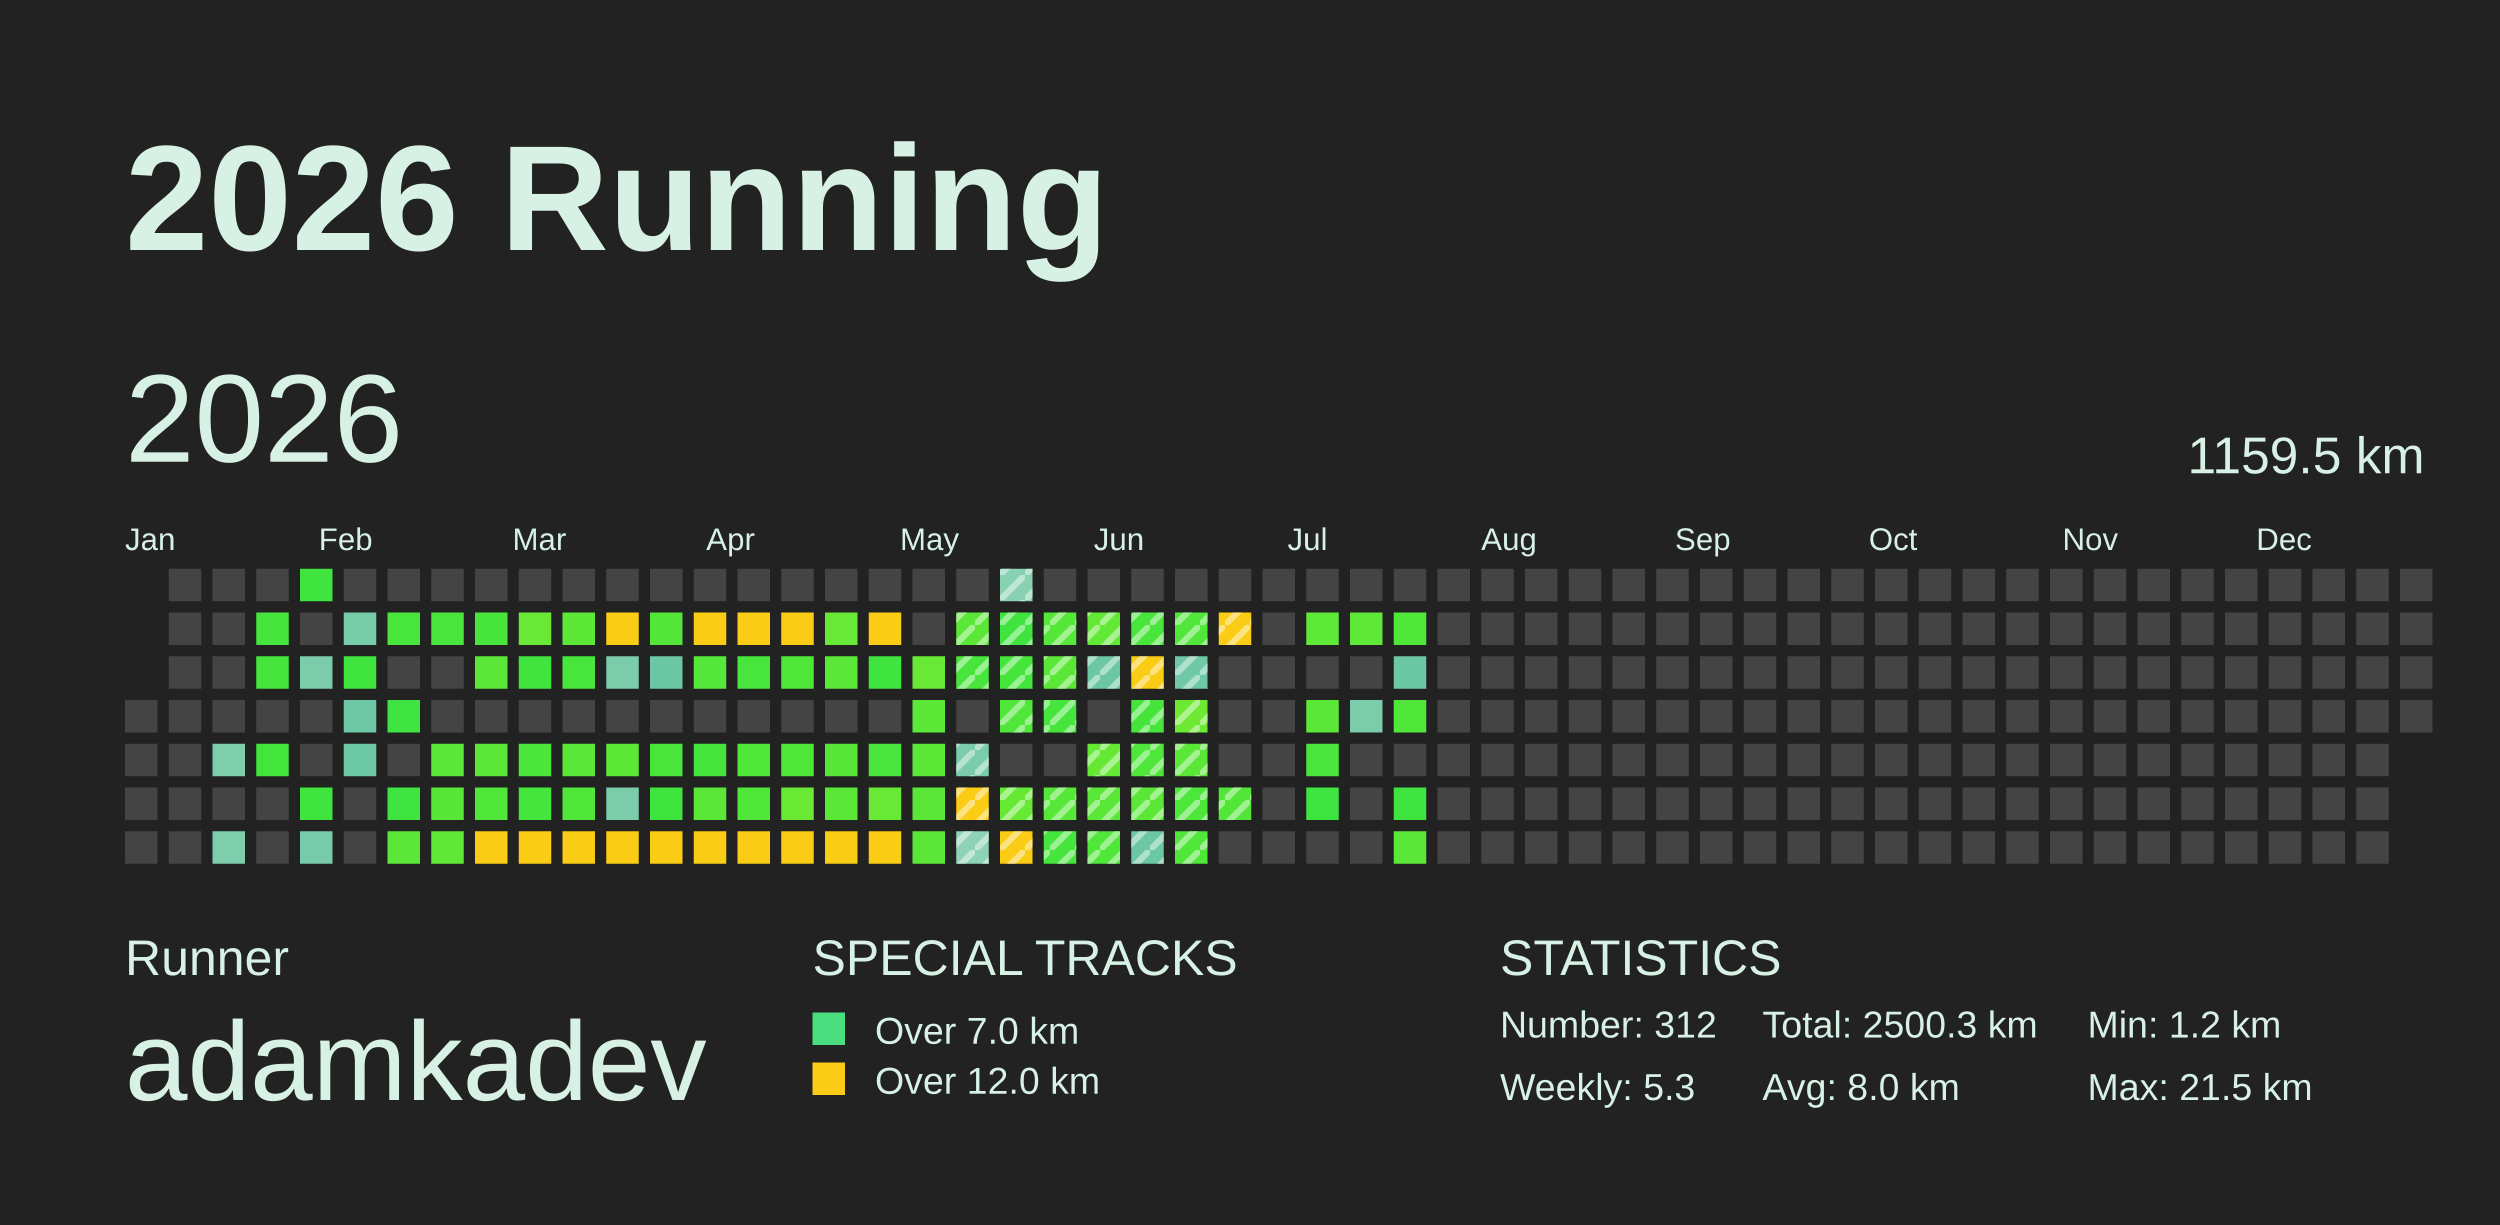
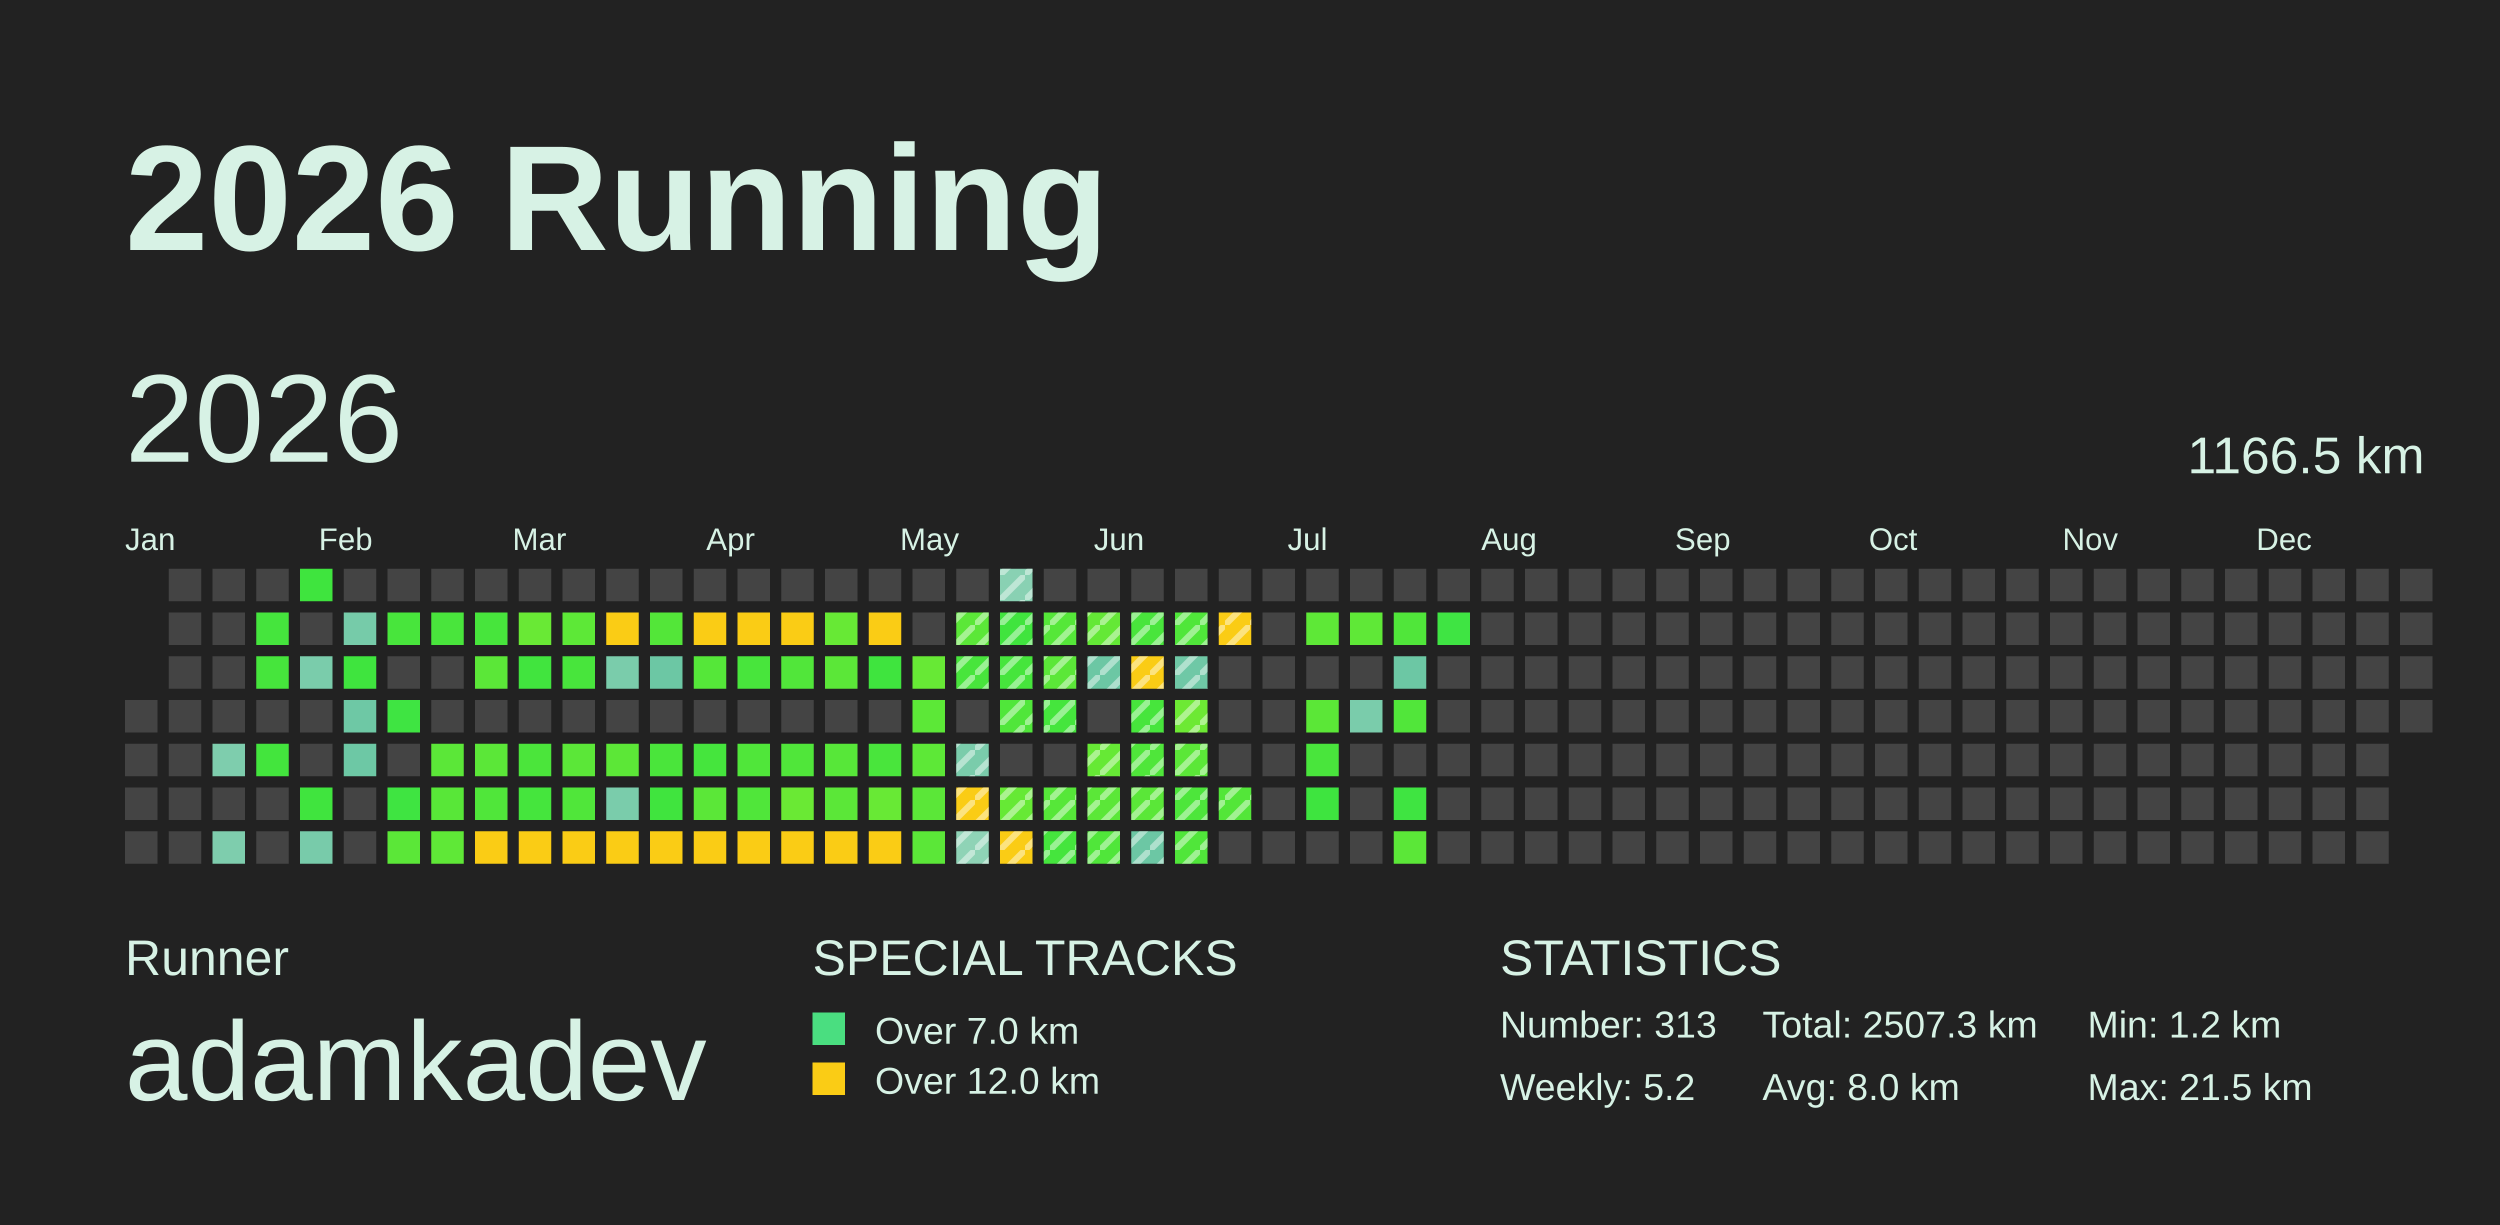
<svg xmlns="http://www.w3.org/2000/svg" baseProfile="full" height="98mm" version="1.1" viewBox="0,0,200,98" width="200mm">
  <defs>
    <pattern height="2" id="indoor-stripe" patternUnits="userSpaceOnUse" width="2">
      <line stroke="white" stroke-opacity="0.45" stroke-width="0.5" x1="0" x2="2" y1="2" y2="0" />
    </pattern>
  </defs>
  <rect fill="#222222" height="98" width="200" x="0" y="0" />
  <text fill="#D7F2E5" style="font-size:12px; font-family:Arial; font-weight:bold;" x="10" y="20">2026 Running</text>
  <text fill="#D7F2E5" style="font-size:4px; font-family:Arial" x="10" y="78">Runner</text>
  <text fill="#D7F2E5" style="font-size:9px; font-family:Arial" x="10" y="88">adamkadev</text>
  <text fill="#D7F2E5" style="font-size:4px; font-family:Arial" x="65" y="78">SPECIAL TRACKS</text>
  <rect fill="#4ADE80" height="2.6" width="2.6" x="65" y="81" />
  <text fill="#D7F2E5" style="font-size:3px; font-family:Arial" x="70" y="83.5">Over 7.0 km</text>
  <rect fill="#FACC15" height="2.6" width="2.6" x="65" y="85" />
  <text fill="#D7F2E5" style="font-size:3px; font-family:Arial" x="70" y="87.5">Over 12.0 km</text>
  <text fill="#D7F2E5" style="font-size:4px; font-family:Arial" x="120" y="78">STATISTICS</text>
-   <text fill="#D7F2E5" style="font-size:3px; font-family:Arial" x="120" y="83">Number: 312</text>
-   <text fill="#D7F2E5" style="font-size:3px; font-family:Arial" x="120" y="88">Weekly: 5.3</text>
-   <text fill="#D7F2E5" style="font-size:3px; font-family:Arial" x="141" y="83">Total: 2500.3 km</text>
+   <text fill="#D7F2E5" style="font-size:3px; font-family:Arial" x="120" y="83">Number: 313</text>
+   <text fill="#D7F2E5" style="font-size:3px; font-family:Arial" x="120" y="88">Weekly: 5.2</text>
+   <text fill="#D7F2E5" style="font-size:3px; font-family:Arial" x="141" y="83">Total: 2507.3 km</text>
  <text fill="#D7F2E5" style="font-size:3px; font-family:Arial" x="141" y="88">Avg: 8.0 km</text>
  <text fill="#D7F2E5" style="font-size:3px; font-family:Arial" x="167" y="83">Min: 1.2 km</text>
  <text fill="#D7F2E5" style="font-size:3px; font-family:Arial" x="167" y="88">Max: 21.5 km</text>
  <text dominant-baseline="hanging" fill="#D7F2E5" style="font-size:10.0px; font-family:Arial;" x="10" y="30">2026</text>
-   <text dominant-baseline="hanging" fill="#D7F2E5" style="font-size:4.125px; font-family:Arial;" x="175" y="35">1159.5 km</text>
+   <text dominant-baseline="hanging" fill="#D7F2E5" style="font-size:4.125px; font-family:Arial;" x="175" y="35">1166.5 km</text>
  <text fill="#D7F2E5" style="font-size:2.5px; font-family:Arial" x="10.0" y="44">Jan</text>
  <text fill="#D7F2E5" style="font-size:2.5px; font-family:Arial" x="25.5" y="44">Feb</text>
  <text fill="#D7F2E5" style="font-size:2.5px; font-family:Arial" x="41.0" y="44">Mar</text>
  <text fill="#D7F2E5" style="font-size:2.5px; font-family:Arial" x="56.5" y="44">Apr</text>
  <text fill="#D7F2E5" style="font-size:2.5px; font-family:Arial" x="72.0" y="44">May</text>
  <text fill="#D7F2E5" style="font-size:2.5px; font-family:Arial" x="87.5" y="44">Jun</text>
  <text fill="#D7F2E5" style="font-size:2.5px; font-family:Arial" x="103.0" y="44">Jul</text>
  <text fill="#D7F2E5" style="font-size:2.5px; font-family:Arial" x="118.5" y="44">Aug</text>
  <text fill="#D7F2E5" style="font-size:2.5px; font-family:Arial" x="134.0" y="44">Sep</text>
  <text fill="#D7F2E5" style="font-size:2.5px; font-family:Arial" x="149.5" y="44">Oct</text>
  <text fill="#D7F2E5" style="font-size:2.5px; font-family:Arial" x="165.0" y="44">Nov</text>
  <text fill="#D7F2E5" style="font-size:2.5px; font-family:Arial" x="180.5" y="44">Dec</text>
  <rect fill="#444444" height="2.6" width="2.6" x="10.0" y="56.0" />
  <rect fill="#444444" height="2.6" width="2.6" x="10.0" y="59.5" />
  <rect fill="#444444" height="2.6" width="2.6" x="10.0" y="63.0" />
  <rect fill="#444444" height="2.6" width="2.6" x="10.0" y="66.5" />
  <rect fill="#444444" height="2.6" width="2.6" x="13.5" y="45.5" />
  <rect fill="#444444" height="2.6" width="2.6" x="13.5" y="49.0" />
  <rect fill="#444444" height="2.6" width="2.6" x="13.5" y="52.5" />
  <rect fill="#444444" height="2.6" width="2.6" x="13.5" y="56.0" />
  <rect fill="#444444" height="2.6" width="2.6" x="13.5" y="59.5" />
  <rect fill="#444444" height="2.6" width="2.6" x="13.5" y="63.0" />
  <rect fill="#444444" height="2.6" width="2.6" x="13.5" y="66.5" />
  <rect fill="#444444" height="2.6" width="2.6" x="17.0" y="45.5" />
  <rect fill="#444444" height="2.6" width="2.6" x="17.0" y="49.0" />
  <rect fill="#444444" height="2.6" width="2.6" x="17.0" y="52.5" />
  <rect fill="#444444" height="2.6" width="2.6" x="17.0" y="56.0" />
  <rect fill="#7ecdad" height="2.6" width="2.6" x="17.0" y="59.5" />
  <rect fill="#444444" height="2.6" width="2.6" x="17.0" y="63.0" />
  <rect fill="#7ecdad" height="2.6" width="2.6" x="17.0" y="66.5" />
  <rect fill="#444444" height="2.6" width="2.6" x="20.5" y="45.5" />
  <rect fill="#45e53d" height="2.6" width="2.6" x="20.5" y="49.0" />
  <rect fill="#46e53c" height="2.6" width="2.6" x="20.5" y="52.5" />
  <rect fill="#444444" height="2.6" width="2.6" x="20.5" y="56.0" />
  <rect fill="#43e53d" height="2.6" width="2.6" x="20.5" y="59.5" />
  <rect fill="#444444" height="2.6" width="2.6" x="20.5" y="63.0" />
  <rect fill="#444444" height="2.6" width="2.6" x="20.5" y="66.5" />
  <rect fill="#3fe43e" height="2.6" width="2.6" x="24.0" y="45.5" />
  <rect fill="#444444" height="2.6" width="2.6" x="24.0" y="49.0" />
  <rect fill="#7accab" height="2.6" width="2.6" x="24.0" y="52.5" />
  <rect fill="#444444" height="2.6" width="2.6" x="24.0" y="56.0" />
  <rect fill="#444444" height="2.6" width="2.6" x="24.0" y="59.5" />
  <rect fill="#40e43e" height="2.6" width="2.6" x="24.0" y="63.0" />
  <rect fill="#78cbaa" height="2.6" width="2.6" x="24.0" y="66.5" />
  <rect fill="#444444" height="2.6" width="2.6" x="27.5" y="45.5" />
  <rect fill="#76cba9" height="2.6" width="2.6" x="27.5" y="49.0" />
  <rect fill="#3fe43e" height="2.6" width="2.6" x="27.5" y="52.5" />
  <rect fill="#6ec8a5" height="2.6" width="2.6" x="27.5" y="56.0" />
  <rect fill="#6dc8a5" height="2.6" width="2.6" x="27.5" y="59.5" />
  <rect fill="#444444" height="2.6" width="2.6" x="27.5" y="63.0" />
  <rect fill="#444444" height="2.6" width="2.6" x="27.5" y="66.5" />
  <rect fill="#444444" height="2.6" width="2.6" x="31.0" y="45.5" />
  <rect fill="#48e53c" height="2.6" width="2.6" x="31.0" y="49.0" />
  <rect fill="#444444" height="2.6" width="2.6" x="31.0" y="52.5" />
  <rect fill="#3fe442" height="2.6" width="2.6" x="31.0" y="56.0" />
  <rect fill="#444444" height="2.6" width="2.6" x="31.0" y="59.5" />
  <rect fill="#3fe441" height="2.6" width="2.6" x="31.0" y="63.0" />
  <rect fill="#5be738" height="2.6" width="2.6" x="31.0" y="66.5" />
  <rect fill="#444444" height="2.6" width="2.6" x="34.5" y="45.5" />
  <rect fill="#49e53c" height="2.6" width="2.6" x="34.5" y="49.0" />
  <rect fill="#444444" height="2.6" width="2.6" x="34.5" y="52.5" />
  <rect fill="#444444" height="2.6" width="2.6" x="34.5" y="56.0" />
  <rect fill="#5be738" height="2.6" width="2.6" x="34.5" y="59.5" />
  <rect fill="#58e738" height="2.6" width="2.6" x="34.5" y="63.0" />
  <rect fill="#5fe837" height="2.6" width="2.6" x="34.5" y="66.5" />
  <rect fill="#444444" height="2.6" width="2.6" x="38.0" y="45.5" />
  <rect fill="#47e53c" height="2.6" width="2.6" x="38.0" y="49.0" />
  <rect fill="#5be738" height="2.6" width="2.6" x="38.0" y="52.5" />
  <rect fill="#444444" height="2.6" width="2.6" x="38.0" y="56.0" />
  <rect fill="#5be738" height="2.6" width="2.6" x="38.0" y="59.5" />
  <rect fill="#50e63a" height="2.6" width="2.6" x="38.0" y="63.0" />
  <rect fill="#FACC15" height="2.6" width="2.6" x="38.0" y="66.5" />
  <rect fill="#444444" height="2.6" width="2.6" x="41.5" y="45.5" />
  <rect fill="#69e935" height="2.6" width="2.6" x="41.5" y="49.0" />
  <rect fill="#41e43e" height="2.6" width="2.6" x="41.5" y="52.5" />
  <rect fill="#444444" height="2.6" width="2.6" x="41.5" y="56.0" />
  <rect fill="#4be53b" height="2.6" width="2.6" x="41.5" y="59.5" />
  <rect fill="#45e53d" height="2.6" width="2.6" x="41.5" y="63.0" />
  <rect fill="#FACC15" height="2.6" width="2.6" x="41.5" y="66.5" />
  <rect fill="#444444" height="2.6" width="2.6" x="45.0" y="45.5" />
  <rect fill="#5de837" height="2.6" width="2.6" x="45.0" y="49.0" />
  <rect fill="#48e53c" height="2.6" width="2.6" x="45.0" y="52.5" />
  <rect fill="#444444" height="2.6" width="2.6" x="45.0" y="56.0" />
  <rect fill="#5be738" height="2.6" width="2.6" x="45.0" y="59.5" />
  <rect fill="#50e63a" height="2.6" width="2.6" x="45.0" y="63.0" />
  <rect fill="#FACC15" height="2.6" width="2.6" x="45.0" y="66.5" />
  <rect fill="#444444" height="2.6" width="2.6" x="48.5" y="45.5" />
  <rect fill="#FACC15" height="2.6" width="2.6" x="48.5" y="49.0" />
  <rect fill="#7accab" height="2.6" width="2.6" x="48.5" y="52.5" />
  <rect fill="#444444" height="2.6" width="2.6" x="48.5" y="56.0" />
  <rect fill="#5ce737" height="2.6" width="2.6" x="48.5" y="59.5" />
  <rect fill="#7accab" height="2.6" width="2.6" x="48.5" y="63.0" />
  <rect fill="#FACC15" height="2.6" width="2.6" x="48.5" y="66.5" />
  <rect fill="#444444" height="2.6" width="2.6" x="52.0" y="45.5" />
  <rect fill="#53e639" height="2.6" width="2.6" x="52.0" y="49.0" />
  <rect fill="#6cc7a4" height="2.6" width="2.6" x="52.0" y="52.5" />
  <rect fill="#444444" height="2.6" width="2.6" x="52.0" y="56.0" />
  <rect fill="#4ae53b" height="2.6" width="2.6" x="52.0" y="59.5" />
  <rect fill="#40e43e" height="2.6" width="2.6" x="52.0" y="63.0" />
  <rect fill="#FACC15" height="2.6" width="2.6" x="52.0" y="66.5" />
  <rect fill="#444444" height="2.6" width="2.6" x="55.5" y="45.5" />
  <rect fill="#FACC15" height="2.6" width="2.6" x="55.5" y="49.0" />
  <rect fill="#55e739" height="2.6" width="2.6" x="55.5" y="52.5" />
  <rect fill="#444444" height="2.6" width="2.6" x="55.5" y="56.0" />
  <rect fill="#45e53d" height="2.6" width="2.6" x="55.5" y="59.5" />
  <rect fill="#5be738" height="2.6" width="2.6" x="55.5" y="63.0" />
  <rect fill="#FACC15" height="2.6" width="2.6" x="55.5" y="66.5" />
  <rect fill="#444444" height="2.6" width="2.6" x="59.0" y="45.5" />
  <rect fill="#FACC15" height="2.6" width="2.6" x="59.0" y="49.0" />
  <rect fill="#48e53c" height="2.6" width="2.6" x="59.0" y="52.5" />
  <rect fill="#444444" height="2.6" width="2.6" x="59.0" y="56.0" />
  <rect fill="#50e63a" height="2.6" width="2.6" x="59.0" y="59.5" />
  <rect fill="#50e63a" height="2.6" width="2.6" x="59.0" y="63.0" />
  <rect fill="#FACC15" height="2.6" width="2.6" x="59.0" y="66.5" />
  <rect fill="#444444" height="2.6" width="2.6" x="62.5" y="45.5" />
  <rect fill="#FACC15" height="2.6" width="2.6" x="62.5" y="49.0" />
  <rect fill="#51e63a" height="2.6" width="2.6" x="62.5" y="52.5" />
  <rect fill="#444444" height="2.6" width="2.6" x="62.5" y="56.0" />
  <rect fill="#50e63a" height="2.6" width="2.6" x="62.5" y="59.5" />
  <rect fill="#6ae934" height="2.6" width="2.6" x="62.5" y="63.0" />
  <rect fill="#FACC15" height="2.6" width="2.6" x="62.5" y="66.5" />
  <rect fill="#444444" height="2.6" width="2.6" x="66.0" y="45.5" />
  <rect fill="#67e935" height="2.6" width="2.6" x="66.0" y="49.0" />
  <rect fill="#5be738" height="2.6" width="2.6" x="66.0" y="52.5" />
  <rect fill="#444444" height="2.6" width="2.6" x="66.0" y="56.0" />
  <rect fill="#57e739" height="2.6" width="2.6" x="66.0" y="59.5" />
  <rect fill="#5be738" height="2.6" width="2.6" x="66.0" y="63.0" />
  <rect fill="#FACC15" height="2.6" width="2.6" x="66.0" y="66.5" />
  <rect fill="#444444" height="2.6" width="2.6" x="69.5" y="45.5" />
  <rect fill="#FACC15" height="2.6" width="2.6" x="69.5" y="49.0" />
  <rect fill="#3fe43e" height="2.6" width="2.6" x="69.5" y="52.5" />
  <rect fill="#444444" height="2.6" width="2.6" x="69.5" y="56.0" />
  <rect fill="#49e53c" height="2.6" width="2.6" x="69.5" y="59.5" />
  <rect fill="#68e935" height="2.6" width="2.6" x="69.5" y="63.0" />
  <rect fill="#FACC15" height="2.6" width="2.6" x="69.5" y="66.5" />
  <rect fill="#444444" height="2.6" width="2.6" x="73.0" y="45.5" />
  <rect fill="#444444" height="2.6" width="2.6" x="73.0" y="49.0" />
  <rect fill="#67e935" height="2.6" width="2.6" x="73.0" y="52.5" />
  <rect fill="#5ce837" height="2.6" width="2.6" x="73.0" y="56.0" />
  <rect fill="#5de837" height="2.6" width="2.6" x="73.0" y="59.5" />
  <rect fill="#5be738" height="2.6" width="2.6" x="73.0" y="63.0" />
  <rect fill="#5be738" height="2.6" width="2.6" x="73.0" y="66.5" />
  <rect fill="#444444" height="2.6" width="2.6" x="76.5" y="45.5" />
  <rect fill="#5be738" height="2.6" width="2.6" x="76.5" y="49.0" />
  <rect fill="url(#indoor-stripe)" height="2.6" style="pointer-events: none;" width="2.6" x="76.5" y="49.0" />
  <rect fill="#48e53c" height="2.6" width="2.6" x="76.5" y="52.5" />
  <rect fill="url(#indoor-stripe)" height="2.6" style="pointer-events: none;" width="2.6" x="76.5" y="52.5" />
  <rect fill="#444444" height="2.6" width="2.6" x="76.5" y="56.0" />
  <rect fill="#7accab" height="2.6" width="2.6" x="76.5" y="59.5" />
  <rect fill="url(#indoor-stripe)" height="2.6" style="pointer-events: none;" width="2.6" x="76.5" y="59.5" />
  <rect fill="#FACC15" height="2.6" width="2.6" x="76.5" y="63.0" />
  <rect fill="url(#indoor-stripe)" height="2.6" style="pointer-events: none;" width="2.6" x="76.5" y="63.0" />
  <rect fill="#8fd3b6" height="2.6" width="2.6" x="76.5" y="66.5" />
  <rect fill="url(#indoor-stripe)" height="2.6" style="pointer-events: none;" width="2.6" x="76.5" y="66.5" />
  <rect fill="#89d1b3" height="2.6" width="2.6" x="80.0" y="45.5" />
  <rect fill="url(#indoor-stripe)" height="2.6" style="pointer-events: none;" width="2.6" x="80.0" y="45.5" />
  <rect fill="#40e43e" height="2.6" width="2.6" x="80.0" y="49.0" />
  <rect fill="url(#indoor-stripe)" height="2.6" style="pointer-events: none;" width="2.6" x="80.0" y="49.0" />
  <rect fill="#46e53c" height="2.6" width="2.6" x="80.0" y="52.5" />
  <rect fill="url(#indoor-stripe)" height="2.6" style="pointer-events: none;" width="2.6" x="80.0" y="52.5" />
  <rect fill="#50e63a" height="2.6" width="2.6" x="80.0" y="56.0" />
  <rect fill="url(#indoor-stripe)" height="2.6" style="pointer-events: none;" width="2.6" x="80.0" y="56.0" />
  <rect fill="#444444" height="2.6" width="2.6" x="80.0" y="59.5" />
  <rect fill="#66e935" height="2.6" width="2.6" x="80.0" y="63.0" />
  <rect fill="url(#indoor-stripe)" height="2.6" style="pointer-events: none;" width="2.6" x="80.0" y="63.0" />
  <rect fill="#FACC15" height="2.6" width="2.6" x="80.0" y="66.5" />
  <rect fill="url(#indoor-stripe)" height="2.6" style="pointer-events: none;" width="2.6" x="80.0" y="66.5" />
  <rect fill="#444444" height="2.6" width="2.6" x="83.5" y="45.5" />
  <rect fill="#55e739" height="2.6" width="2.6" x="83.5" y="49.0" />
  <rect fill="url(#indoor-stripe)" height="2.6" style="pointer-events: none;" width="2.6" x="83.5" y="49.0" />
  <rect fill="#5be738" height="2.6" width="2.6" x="83.5" y="52.5" />
  <rect fill="url(#indoor-stripe)" height="2.6" style="pointer-events: none;" width="2.6" x="83.5" y="52.5" />
  <rect fill="#45e53d" height="2.6" width="2.6" x="83.5" y="56.0" />
  <rect fill="url(#indoor-stripe)" height="2.6" style="pointer-events: none;" width="2.6" x="83.5" y="56.0" />
  <rect fill="#444444" height="2.6" width="2.6" x="83.5" y="59.5" />
  <rect fill="#56e739" height="2.6" width="2.6" x="83.5" y="63.0" />
  <rect fill="url(#indoor-stripe)" height="2.6" style="pointer-events: none;" width="2.6" x="83.5" y="63.0" />
  <rect fill="#45e53d" height="2.6" width="2.6" x="83.5" y="66.5" />
  <rect fill="url(#indoor-stripe)" height="2.6" style="pointer-events: none;" width="2.6" x="83.5" y="66.5" />
  <rect fill="#444444" height="2.6" width="2.6" x="87.0" y="45.5" />
  <rect fill="#64e836" height="2.6" width="2.6" x="87.0" y="49.0" />
  <rect fill="url(#indoor-stripe)" height="2.6" style="pointer-events: none;" width="2.6" x="87.0" y="49.0" />
  <rect fill="#6cc7a4" height="2.6" width="2.6" x="87.0" y="52.5" />
  <rect fill="url(#indoor-stripe)" height="2.6" style="pointer-events: none;" width="2.6" x="87.0" y="52.5" />
  <rect fill="#444444" height="2.6" width="2.6" x="87.0" y="56.0" />
  <rect fill="#66e935" height="2.6" width="2.6" x="87.0" y="59.5" />
  <rect fill="url(#indoor-stripe)" height="2.6" style="pointer-events: none;" width="2.6" x="87.0" y="59.5" />
  <rect fill="#5be738" height="2.6" width="2.6" x="87.0" y="63.0" />
  <rect fill="url(#indoor-stripe)" height="2.6" style="pointer-events: none;" width="2.6" x="87.0" y="63.0" />
  <rect fill="#50e63a" height="2.6" width="2.6" x="87.0" y="66.5" />
  <rect fill="url(#indoor-stripe)" height="2.6" style="pointer-events: none;" width="2.6" x="87.0" y="66.5" />
  <rect fill="#444444" height="2.6" width="2.6" x="90.5" y="45.5" />
  <rect fill="#49e53c" height="2.6" width="2.6" x="90.5" y="49.0" />
  <rect fill="url(#indoor-stripe)" height="2.6" style="pointer-events: none;" width="2.6" x="90.5" y="49.0" />
  <rect fill="#FACC15" height="2.6" width="2.6" x="90.5" y="52.5" />
  <rect fill="url(#indoor-stripe)" height="2.6" style="pointer-events: none;" width="2.6" x="90.5" y="52.5" />
  <rect fill="#47e53c" height="2.6" width="2.6" x="90.5" y="56.0" />
  <rect fill="url(#indoor-stripe)" height="2.6" style="pointer-events: none;" width="2.6" x="90.5" y="56.0" />
  <rect fill="#4fe63a" height="2.6" width="2.6" x="90.5" y="59.5" />
  <rect fill="url(#indoor-stripe)" height="2.6" style="pointer-events: none;" width="2.6" x="90.5" y="59.5" />
  <rect fill="#5ae738" height="2.6" width="2.6" x="90.5" y="63.0" />
  <rect fill="url(#indoor-stripe)" height="2.6" style="pointer-events: none;" width="2.6" x="90.5" y="63.0" />
  <rect fill="#6cc7a4" height="2.6" width="2.6" x="90.5" y="66.5" />
  <rect fill="url(#indoor-stripe)" height="2.6" style="pointer-events: none;" width="2.6" x="90.5" y="66.5" />
  <rect fill="#444444" height="2.6" width="2.6" x="94.0" y="45.5" />
  <rect fill="#50e63a" height="2.6" width="2.6" x="94.0" y="49.0" />
  <rect fill="url(#indoor-stripe)" height="2.6" style="pointer-events: none;" width="2.6" x="94.0" y="49.0" />
  <rect fill="#6fc8a6" height="2.6" width="2.6" x="94.0" y="52.5" />
  <rect fill="url(#indoor-stripe)" height="2.6" style="pointer-events: none;" width="2.6" x="94.0" y="52.5" />
  <rect fill="#6de934" height="2.6" width="2.6" x="94.0" y="56.0" />
  <rect fill="url(#indoor-stripe)" height="2.6" style="pointer-events: none;" width="2.6" x="94.0" y="56.0" />
  <rect fill="#5be738" height="2.6" width="2.6" x="94.0" y="59.5" />
  <rect fill="url(#indoor-stripe)" height="2.6" style="pointer-events: none;" width="2.6" x="94.0" y="59.5" />
  <rect fill="#4de63b" height="2.6" width="2.6" x="94.0" y="63.0" />
  <rect fill="url(#indoor-stripe)" height="2.6" style="pointer-events: none;" width="2.6" x="94.0" y="63.0" />
  <rect fill="#50e63a" height="2.6" width="2.6" x="94.0" y="66.5" />
  <rect fill="url(#indoor-stripe)" height="2.6" style="pointer-events: none;" width="2.6" x="94.0" y="66.5" />
  <rect fill="#444444" height="2.6" width="2.6" x="97.5" y="45.5" />
  <rect fill="#FACC15" height="2.6" width="2.6" x="97.5" y="49.0" />
  <rect fill="url(#indoor-stripe)" height="2.6" style="pointer-events: none;" width="2.6" x="97.5" y="49.0" />
  <rect fill="#444444" height="2.6" width="2.6" x="97.5" y="52.5" />
  <rect fill="#444444" height="2.6" width="2.6" x="97.5" y="56.0" />
  <rect fill="#444444" height="2.6" width="2.6" x="97.5" y="59.5" />
  <rect fill="#53e639" height="2.6" width="2.6" x="97.5" y="63.0" />
  <rect fill="url(#indoor-stripe)" height="2.6" style="pointer-events: none;" width="2.6" x="97.5" y="63.0" />
  <rect fill="#444444" height="2.6" width="2.6" x="97.5" y="66.5" />
  <rect fill="#444444" height="2.6" width="2.6" x="101.0" y="45.5" />
  <rect fill="#444444" height="2.6" width="2.6" x="101.0" y="49.0" />
  <rect fill="#444444" height="2.6" width="2.6" x="101.0" y="52.5" />
  <rect fill="#444444" height="2.6" width="2.6" x="101.0" y="56.0" />
  <rect fill="#444444" height="2.6" width="2.6" x="101.0" y="59.5" />
  <rect fill="#444444" height="2.6" width="2.6" x="101.0" y="63.0" />
  <rect fill="#444444" height="2.6" width="2.6" x="101.0" y="66.5" />
  <rect fill="#444444" height="2.6" width="2.6" x="104.5" y="45.5" />
  <rect fill="#5ee837" height="2.6" width="2.6" x="104.5" y="49.0" />
  <rect fill="#444444" height="2.6" width="2.6" x="104.5" y="52.5" />
  <rect fill="#5be737" height="2.6" width="2.6" x="104.5" y="56.0" />
  <rect fill="#49e53c" height="2.6" width="2.6" x="104.5" y="59.5" />
  <rect fill="#3ee43f" height="2.6" width="2.6" x="104.5" y="63.0" />
  <rect fill="#444444" height="2.6" width="2.6" x="104.5" y="66.5" />
  <rect fill="#444444" height="2.6" width="2.6" x="108.0" y="45.5" />
  <rect fill="#5fe837" height="2.6" width="2.6" x="108.0" y="49.0" />
  <rect fill="#444444" height="2.6" width="2.6" x="108.0" y="52.5" />
  <rect fill="#7accab" height="2.6" width="2.6" x="108.0" y="56.0" />
  <rect fill="#444444" height="2.6" width="2.6" x="108.0" y="59.5" />
  <rect fill="#444444" height="2.6" width="2.6" x="108.0" y="63.0" />
  <rect fill="#444444" height="2.6" width="2.6" x="108.0" y="66.5" />
  <rect fill="#444444" height="2.6" width="2.6" x="111.5" y="45.5" />
  <rect fill="#50e63a" height="2.6" width="2.6" x="111.5" y="49.0" />
  <rect fill="#6cc7a4" height="2.6" width="2.6" x="111.5" y="52.5" />
  <rect fill="#51e63a" height="2.6" width="2.6" x="111.5" y="56.0" />
  <rect fill="#444444" height="2.6" width="2.6" x="111.5" y="59.5" />
  <rect fill="#3fe441" height="2.6" width="2.6" x="111.5" y="63.0" />
  <rect fill="#5be738" height="2.6" width="2.6" x="111.5" y="66.5" />
  <rect fill="#444444" height="2.6" width="2.6" x="115.0" y="45.5" />
-   <rect fill="#444444" height="2.6" width="2.6" x="115.0" y="49.0" />
+   <rect fill="#3fe443" height="2.6" width="2.6" x="115.0" y="49.0" />
  <rect fill="#444444" height="2.6" width="2.6" x="115.0" y="52.5" />
  <rect fill="#444444" height="2.6" width="2.6" x="115.0" y="56.0" />
  <rect fill="#444444" height="2.6" width="2.6" x="115.0" y="59.5" />
  <rect fill="#444444" height="2.6" width="2.6" x="115.0" y="63.0" />
  <rect fill="#444444" height="2.6" width="2.6" x="115.0" y="66.5" />
  <rect fill="#444444" height="2.6" width="2.6" x="118.5" y="45.5" />
  <rect fill="#444444" height="2.6" width="2.6" x="118.5" y="49.0" />
  <rect fill="#444444" height="2.6" width="2.6" x="118.5" y="52.5" />
  <rect fill="#444444" height="2.6" width="2.6" x="118.5" y="56.0" />
  <rect fill="#444444" height="2.6" width="2.6" x="118.5" y="59.5" />
  <rect fill="#444444" height="2.6" width="2.6" x="118.5" y="63.0" />
  <rect fill="#444444" height="2.6" width="2.6" x="118.5" y="66.5" />
  <rect fill="#444444" height="2.6" width="2.6" x="122.0" y="45.5" />
  <rect fill="#444444" height="2.6" width="2.6" x="122.0" y="49.0" />
  <rect fill="#444444" height="2.6" width="2.6" x="122.0" y="52.5" />
  <rect fill="#444444" height="2.6" width="2.6" x="122.0" y="56.0" />
  <rect fill="#444444" height="2.6" width="2.6" x="122.0" y="59.5" />
  <rect fill="#444444" height="2.6" width="2.6" x="122.0" y="63.0" />
  <rect fill="#444444" height="2.6" width="2.6" x="122.0" y="66.5" />
  <rect fill="#444444" height="2.6" width="2.6" x="125.5" y="45.5" />
  <rect fill="#444444" height="2.6" width="2.6" x="125.5" y="49.0" />
  <rect fill="#444444" height="2.6" width="2.6" x="125.5" y="52.5" />
  <rect fill="#444444" height="2.6" width="2.6" x="125.5" y="56.0" />
  <rect fill="#444444" height="2.6" width="2.6" x="125.5" y="59.5" />
  <rect fill="#444444" height="2.6" width="2.6" x="125.5" y="63.0" />
  <rect fill="#444444" height="2.6" width="2.6" x="125.5" y="66.5" />
  <rect fill="#444444" height="2.6" width="2.6" x="129.0" y="45.5" />
  <rect fill="#444444" height="2.6" width="2.6" x="129.0" y="49.0" />
  <rect fill="#444444" height="2.6" width="2.6" x="129.0" y="52.5" />
  <rect fill="#444444" height="2.6" width="2.6" x="129.0" y="56.0" />
  <rect fill="#444444" height="2.6" width="2.6" x="129.0" y="59.5" />
  <rect fill="#444444" height="2.6" width="2.6" x="129.0" y="63.0" />
  <rect fill="#444444" height="2.6" width="2.6" x="129.0" y="66.5" />
  <rect fill="#444444" height="2.6" width="2.6" x="132.5" y="45.5" />
  <rect fill="#444444" height="2.6" width="2.6" x="132.5" y="49.0" />
  <rect fill="#444444" height="2.6" width="2.6" x="132.5" y="52.5" />
  <rect fill="#444444" height="2.6" width="2.6" x="132.5" y="56.0" />
  <rect fill="#444444" height="2.6" width="2.6" x="132.5" y="59.5" />
  <rect fill="#444444" height="2.6" width="2.6" x="132.5" y="63.0" />
  <rect fill="#444444" height="2.6" width="2.6" x="132.5" y="66.5" />
  <rect fill="#444444" height="2.6" width="2.6" x="136.0" y="45.5" />
  <rect fill="#444444" height="2.6" width="2.6" x="136.0" y="49.0" />
  <rect fill="#444444" height="2.6" width="2.6" x="136.0" y="52.5" />
  <rect fill="#444444" height="2.6" width="2.6" x="136.0" y="56.0" />
  <rect fill="#444444" height="2.6" width="2.6" x="136.0" y="59.5" />
  <rect fill="#444444" height="2.6" width="2.6" x="136.0" y="63.0" />
  <rect fill="#444444" height="2.6" width="2.6" x="136.0" y="66.5" />
  <rect fill="#444444" height="2.6" width="2.6" x="139.5" y="45.5" />
  <rect fill="#444444" height="2.6" width="2.6" x="139.5" y="49.0" />
  <rect fill="#444444" height="2.6" width="2.6" x="139.5" y="52.5" />
  <rect fill="#444444" height="2.6" width="2.6" x="139.5" y="56.0" />
  <rect fill="#444444" height="2.6" width="2.6" x="139.5" y="59.5" />
  <rect fill="#444444" height="2.6" width="2.6" x="139.5" y="63.0" />
  <rect fill="#444444" height="2.6" width="2.6" x="139.5" y="66.5" />
  <rect fill="#444444" height="2.6" width="2.6" x="143.0" y="45.5" />
  <rect fill="#444444" height="2.6" width="2.6" x="143.0" y="49.0" />
  <rect fill="#444444" height="2.6" width="2.6" x="143.0" y="52.5" />
  <rect fill="#444444" height="2.6" width="2.6" x="143.0" y="56.0" />
  <rect fill="#444444" height="2.6" width="2.6" x="143.0" y="59.5" />
  <rect fill="#444444" height="2.6" width="2.6" x="143.0" y="63.0" />
  <rect fill="#444444" height="2.6" width="2.6" x="143.0" y="66.5" />
  <rect fill="#444444" height="2.6" width="2.6" x="146.5" y="45.5" />
  <rect fill="#444444" height="2.6" width="2.6" x="146.5" y="49.0" />
  <rect fill="#444444" height="2.6" width="2.6" x="146.5" y="52.5" />
  <rect fill="#444444" height="2.6" width="2.6" x="146.5" y="56.0" />
  <rect fill="#444444" height="2.6" width="2.6" x="146.5" y="59.5" />
  <rect fill="#444444" height="2.6" width="2.6" x="146.5" y="63.0" />
  <rect fill="#444444" height="2.6" width="2.6" x="146.5" y="66.5" />
  <rect fill="#444444" height="2.6" width="2.6" x="150.0" y="45.5" />
  <rect fill="#444444" height="2.6" width="2.6" x="150.0" y="49.0" />
  <rect fill="#444444" height="2.6" width="2.6" x="150.0" y="52.5" />
  <rect fill="#444444" height="2.6" width="2.6" x="150.0" y="56.0" />
  <rect fill="#444444" height="2.6" width="2.6" x="150.0" y="59.5" />
  <rect fill="#444444" height="2.6" width="2.6" x="150.0" y="63.0" />
  <rect fill="#444444" height="2.6" width="2.6" x="150.0" y="66.5" />
  <rect fill="#444444" height="2.6" width="2.6" x="153.5" y="45.5" />
  <rect fill="#444444" height="2.6" width="2.6" x="153.5" y="49.0" />
  <rect fill="#444444" height="2.6" width="2.6" x="153.5" y="52.5" />
  <rect fill="#444444" height="2.6" width="2.6" x="153.5" y="56.0" />
  <rect fill="#444444" height="2.6" width="2.6" x="153.5" y="59.5" />
  <rect fill="#444444" height="2.6" width="2.6" x="153.5" y="63.0" />
  <rect fill="#444444" height="2.6" width="2.6" x="153.5" y="66.5" />
  <rect fill="#444444" height="2.6" width="2.6" x="157.0" y="45.5" />
  <rect fill="#444444" height="2.6" width="2.6" x="157.0" y="49.0" />
  <rect fill="#444444" height="2.6" width="2.6" x="157.0" y="52.5" />
  <rect fill="#444444" height="2.6" width="2.6" x="157.0" y="56.0" />
  <rect fill="#444444" height="2.6" width="2.6" x="157.0" y="59.5" />
  <rect fill="#444444" height="2.6" width="2.6" x="157.0" y="63.0" />
  <rect fill="#444444" height="2.6" width="2.6" x="157.0" y="66.5" />
  <rect fill="#444444" height="2.6" width="2.6" x="160.5" y="45.5" />
  <rect fill="#444444" height="2.6" width="2.6" x="160.5" y="49.0" />
  <rect fill="#444444" height="2.6" width="2.6" x="160.5" y="52.5" />
  <rect fill="#444444" height="2.6" width="2.6" x="160.5" y="56.0" />
  <rect fill="#444444" height="2.6" width="2.6" x="160.5" y="59.5" />
  <rect fill="#444444" height="2.6" width="2.6" x="160.5" y="63.0" />
  <rect fill="#444444" height="2.6" width="2.6" x="160.5" y="66.5" />
  <rect fill="#444444" height="2.6" width="2.6" x="164.0" y="45.5" />
  <rect fill="#444444" height="2.6" width="2.6" x="164.0" y="49.0" />
  <rect fill="#444444" height="2.6" width="2.6" x="164.0" y="52.5" />
  <rect fill="#444444" height="2.6" width="2.6" x="164.0" y="56.0" />
  <rect fill="#444444" height="2.6" width="2.6" x="164.0" y="59.5" />
  <rect fill="#444444" height="2.6" width="2.6" x="164.0" y="63.0" />
  <rect fill="#444444" height="2.6" width="2.6" x="164.0" y="66.5" />
  <rect fill="#444444" height="2.6" width="2.6" x="167.5" y="45.5" />
  <rect fill="#444444" height="2.6" width="2.6" x="167.5" y="49.0" />
  <rect fill="#444444" height="2.6" width="2.6" x="167.5" y="52.5" />
  <rect fill="#444444" height="2.6" width="2.6" x="167.5" y="56.0" />
  <rect fill="#444444" height="2.6" width="2.6" x="167.5" y="59.5" />
  <rect fill="#444444" height="2.6" width="2.6" x="167.5" y="63.0" />
  <rect fill="#444444" height="2.6" width="2.6" x="167.5" y="66.5" />
  <rect fill="#444444" height="2.6" width="2.6" x="171.0" y="45.5" />
  <rect fill="#444444" height="2.6" width="2.6" x="171.0" y="49.0" />
  <rect fill="#444444" height="2.6" width="2.6" x="171.0" y="52.5" />
  <rect fill="#444444" height="2.6" width="2.6" x="171.0" y="56.0" />
  <rect fill="#444444" height="2.6" width="2.6" x="171.0" y="59.5" />
  <rect fill="#444444" height="2.6" width="2.6" x="171.0" y="63.0" />
  <rect fill="#444444" height="2.6" width="2.6" x="171.0" y="66.5" />
  <rect fill="#444444" height="2.6" width="2.6" x="174.5" y="45.5" />
  <rect fill="#444444" height="2.6" width="2.6" x="174.5" y="49.0" />
  <rect fill="#444444" height="2.6" width="2.6" x="174.5" y="52.5" />
  <rect fill="#444444" height="2.6" width="2.6" x="174.5" y="56.0" />
  <rect fill="#444444" height="2.6" width="2.6" x="174.5" y="59.5" />
  <rect fill="#444444" height="2.6" width="2.6" x="174.5" y="63.0" />
  <rect fill="#444444" height="2.6" width="2.6" x="174.5" y="66.5" />
  <rect fill="#444444" height="2.6" width="2.6" x="178.0" y="45.5" />
  <rect fill="#444444" height="2.6" width="2.6" x="178.0" y="49.0" />
  <rect fill="#444444" height="2.6" width="2.6" x="178.0" y="52.5" />
  <rect fill="#444444" height="2.6" width="2.6" x="178.0" y="56.0" />
  <rect fill="#444444" height="2.6" width="2.6" x="178.0" y="59.5" />
  <rect fill="#444444" height="2.6" width="2.6" x="178.0" y="63.0" />
  <rect fill="#444444" height="2.6" width="2.6" x="178.0" y="66.5" />
  <rect fill="#444444" height="2.6" width="2.6" x="181.5" y="45.5" />
  <rect fill="#444444" height="2.6" width="2.6" x="181.5" y="49.0" />
  <rect fill="#444444" height="2.6" width="2.6" x="181.5" y="52.5" />
  <rect fill="#444444" height="2.6" width="2.6" x="181.5" y="56.0" />
  <rect fill="#444444" height="2.6" width="2.6" x="181.5" y="59.5" />
  <rect fill="#444444" height="2.6" width="2.6" x="181.5" y="63.0" />
  <rect fill="#444444" height="2.6" width="2.6" x="181.5" y="66.5" />
  <rect fill="#444444" height="2.6" width="2.6" x="185.0" y="45.5" />
  <rect fill="#444444" height="2.6" width="2.6" x="185.0" y="49.0" />
  <rect fill="#444444" height="2.6" width="2.6" x="185.0" y="52.5" />
  <rect fill="#444444" height="2.6" width="2.6" x="185.0" y="56.0" />
  <rect fill="#444444" height="2.6" width="2.6" x="185.0" y="59.5" />
  <rect fill="#444444" height="2.6" width="2.6" x="185.0" y="63.0" />
  <rect fill="#444444" height="2.6" width="2.6" x="185.0" y="66.5" />
  <rect fill="#444444" height="2.6" width="2.6" x="188.5" y="45.5" />
  <rect fill="#444444" height="2.6" width="2.6" x="188.5" y="49.0" />
  <rect fill="#444444" height="2.6" width="2.6" x="188.5" y="52.5" />
  <rect fill="#444444" height="2.6" width="2.6" x="188.5" y="56.0" />
  <rect fill="#444444" height="2.6" width="2.6" x="188.5" y="59.5" />
  <rect fill="#444444" height="2.6" width="2.6" x="188.5" y="63.0" />
  <rect fill="#444444" height="2.6" width="2.6" x="188.5" y="66.5" />
  <rect fill="#444444" height="2.6" width="2.6" x="192.0" y="45.5" />
  <rect fill="#444444" height="2.6" width="2.6" x="192.0" y="49.0" />
  <rect fill="#444444" height="2.6" width="2.6" x="192.0" y="52.5" />
  <rect fill="#444444" height="2.6" width="2.6" x="192.0" y="56.0" />
</svg>
